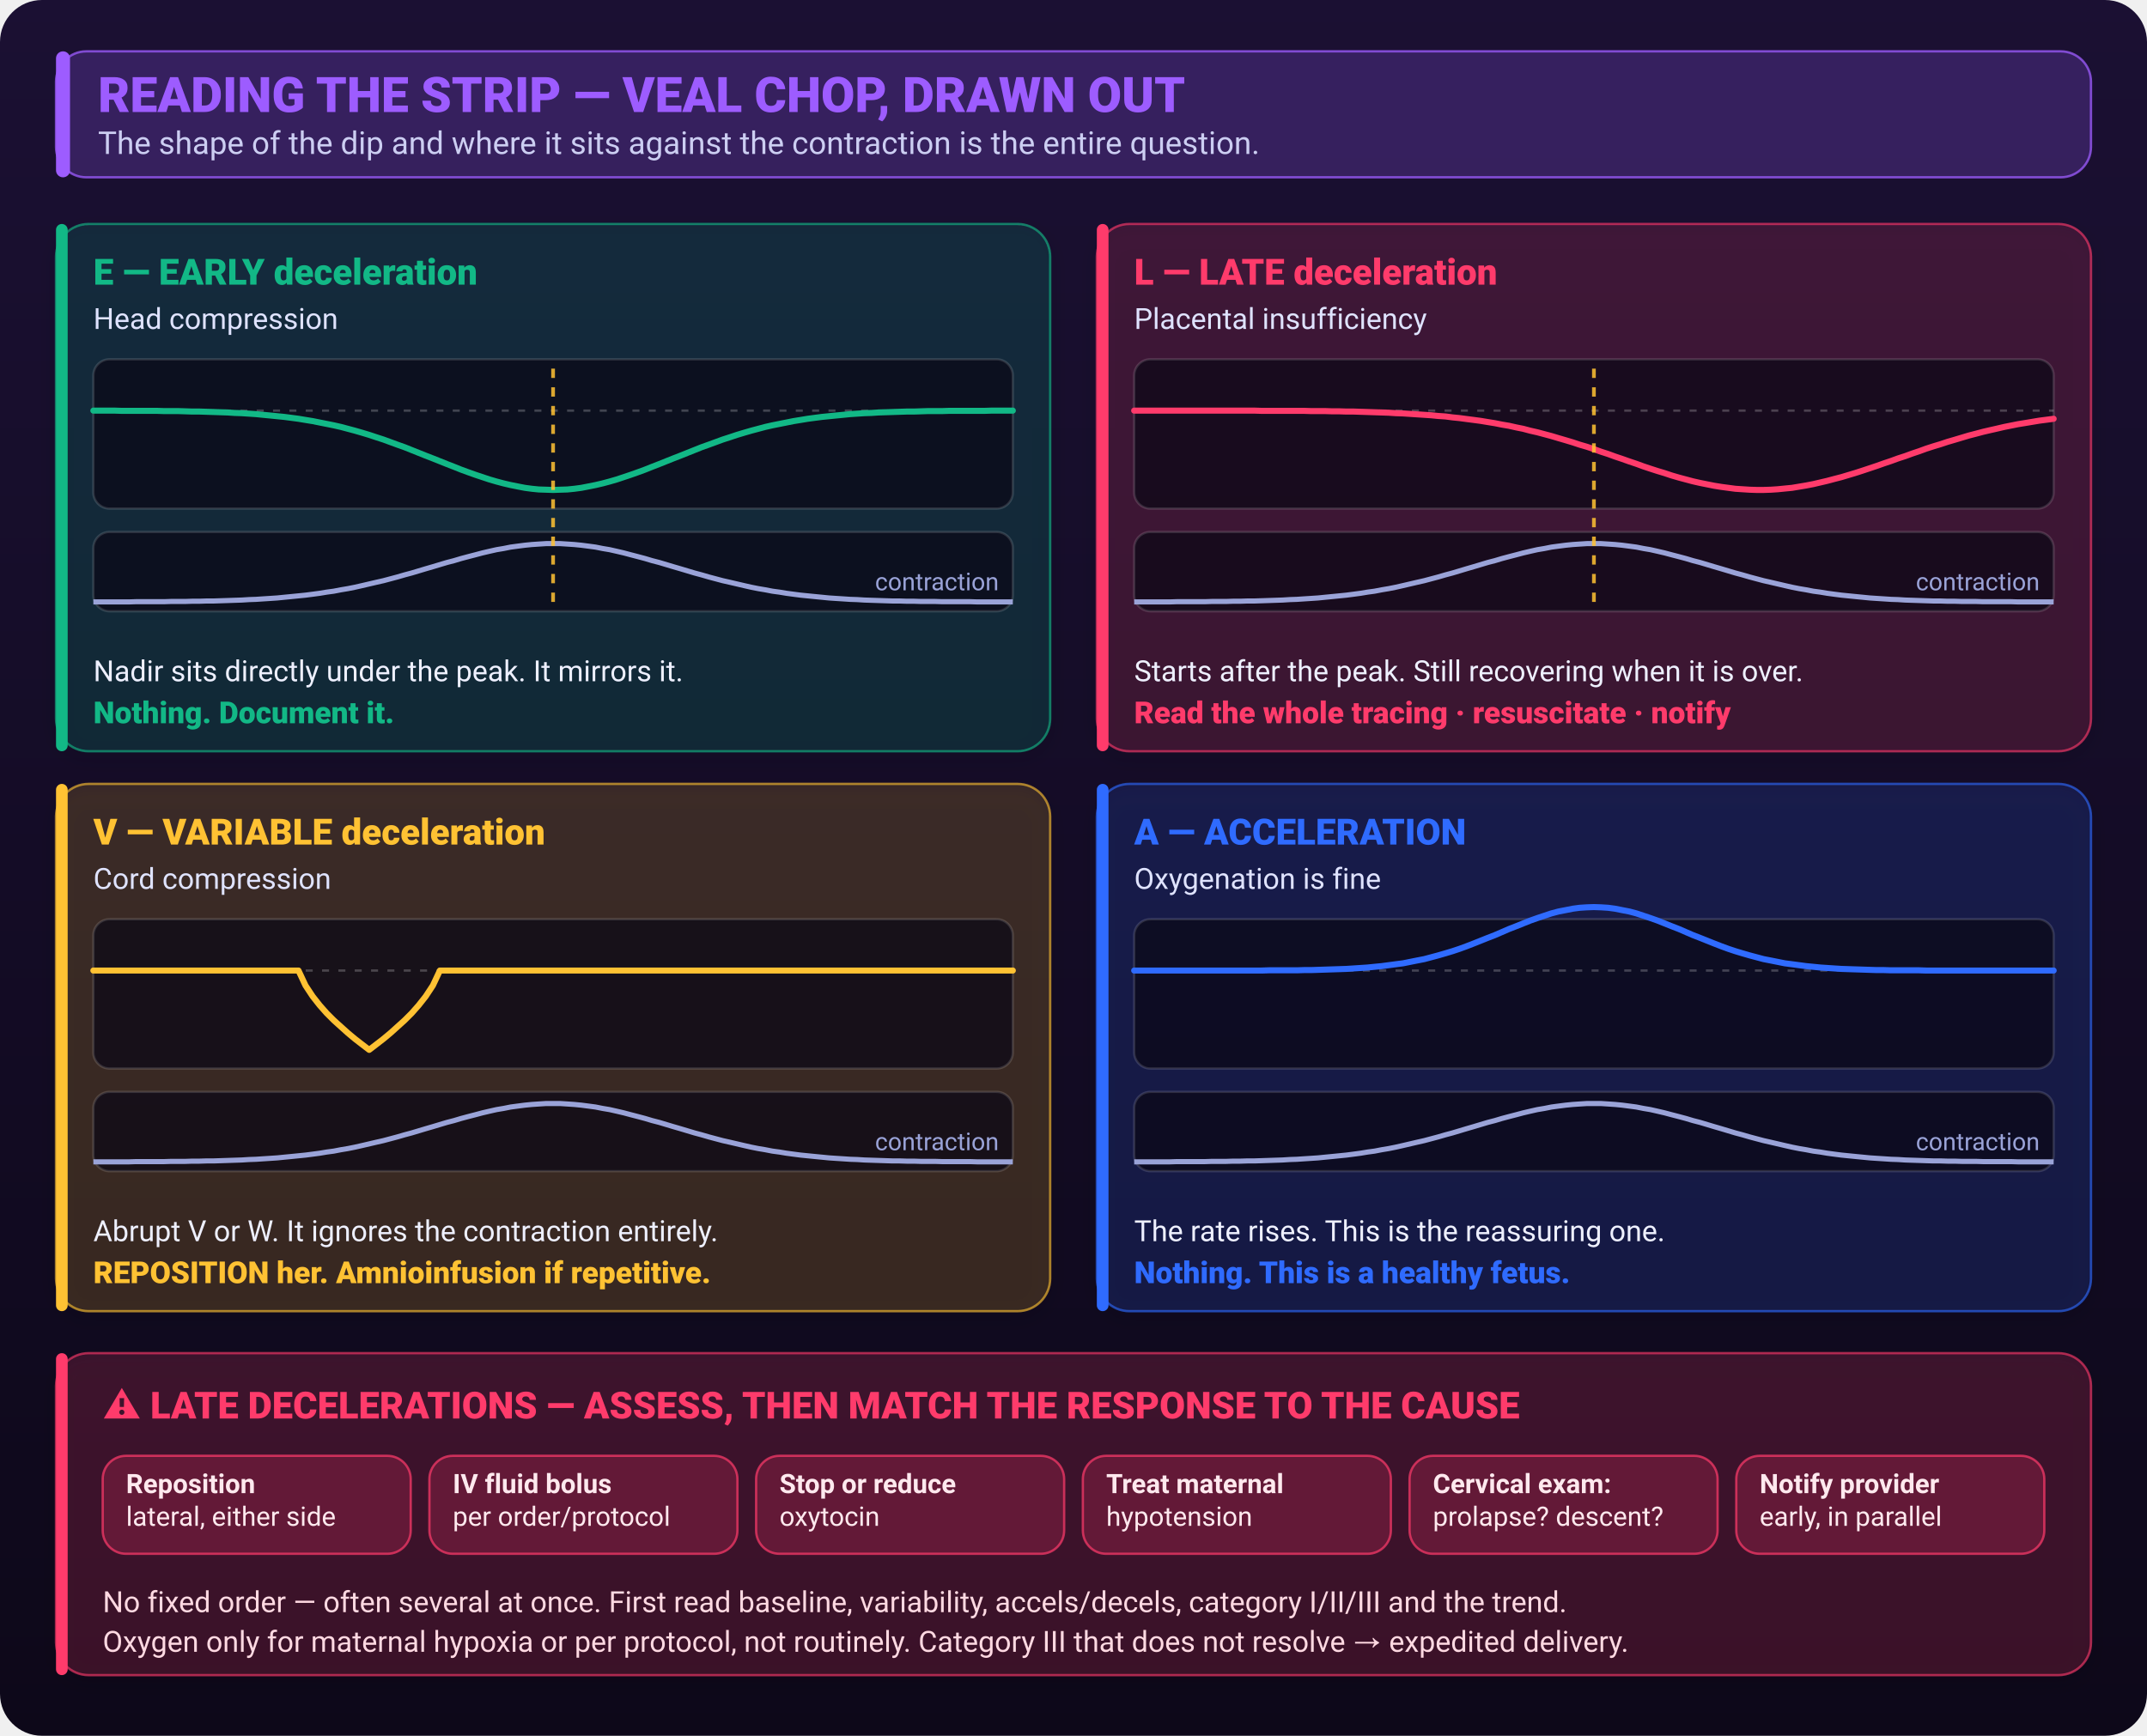
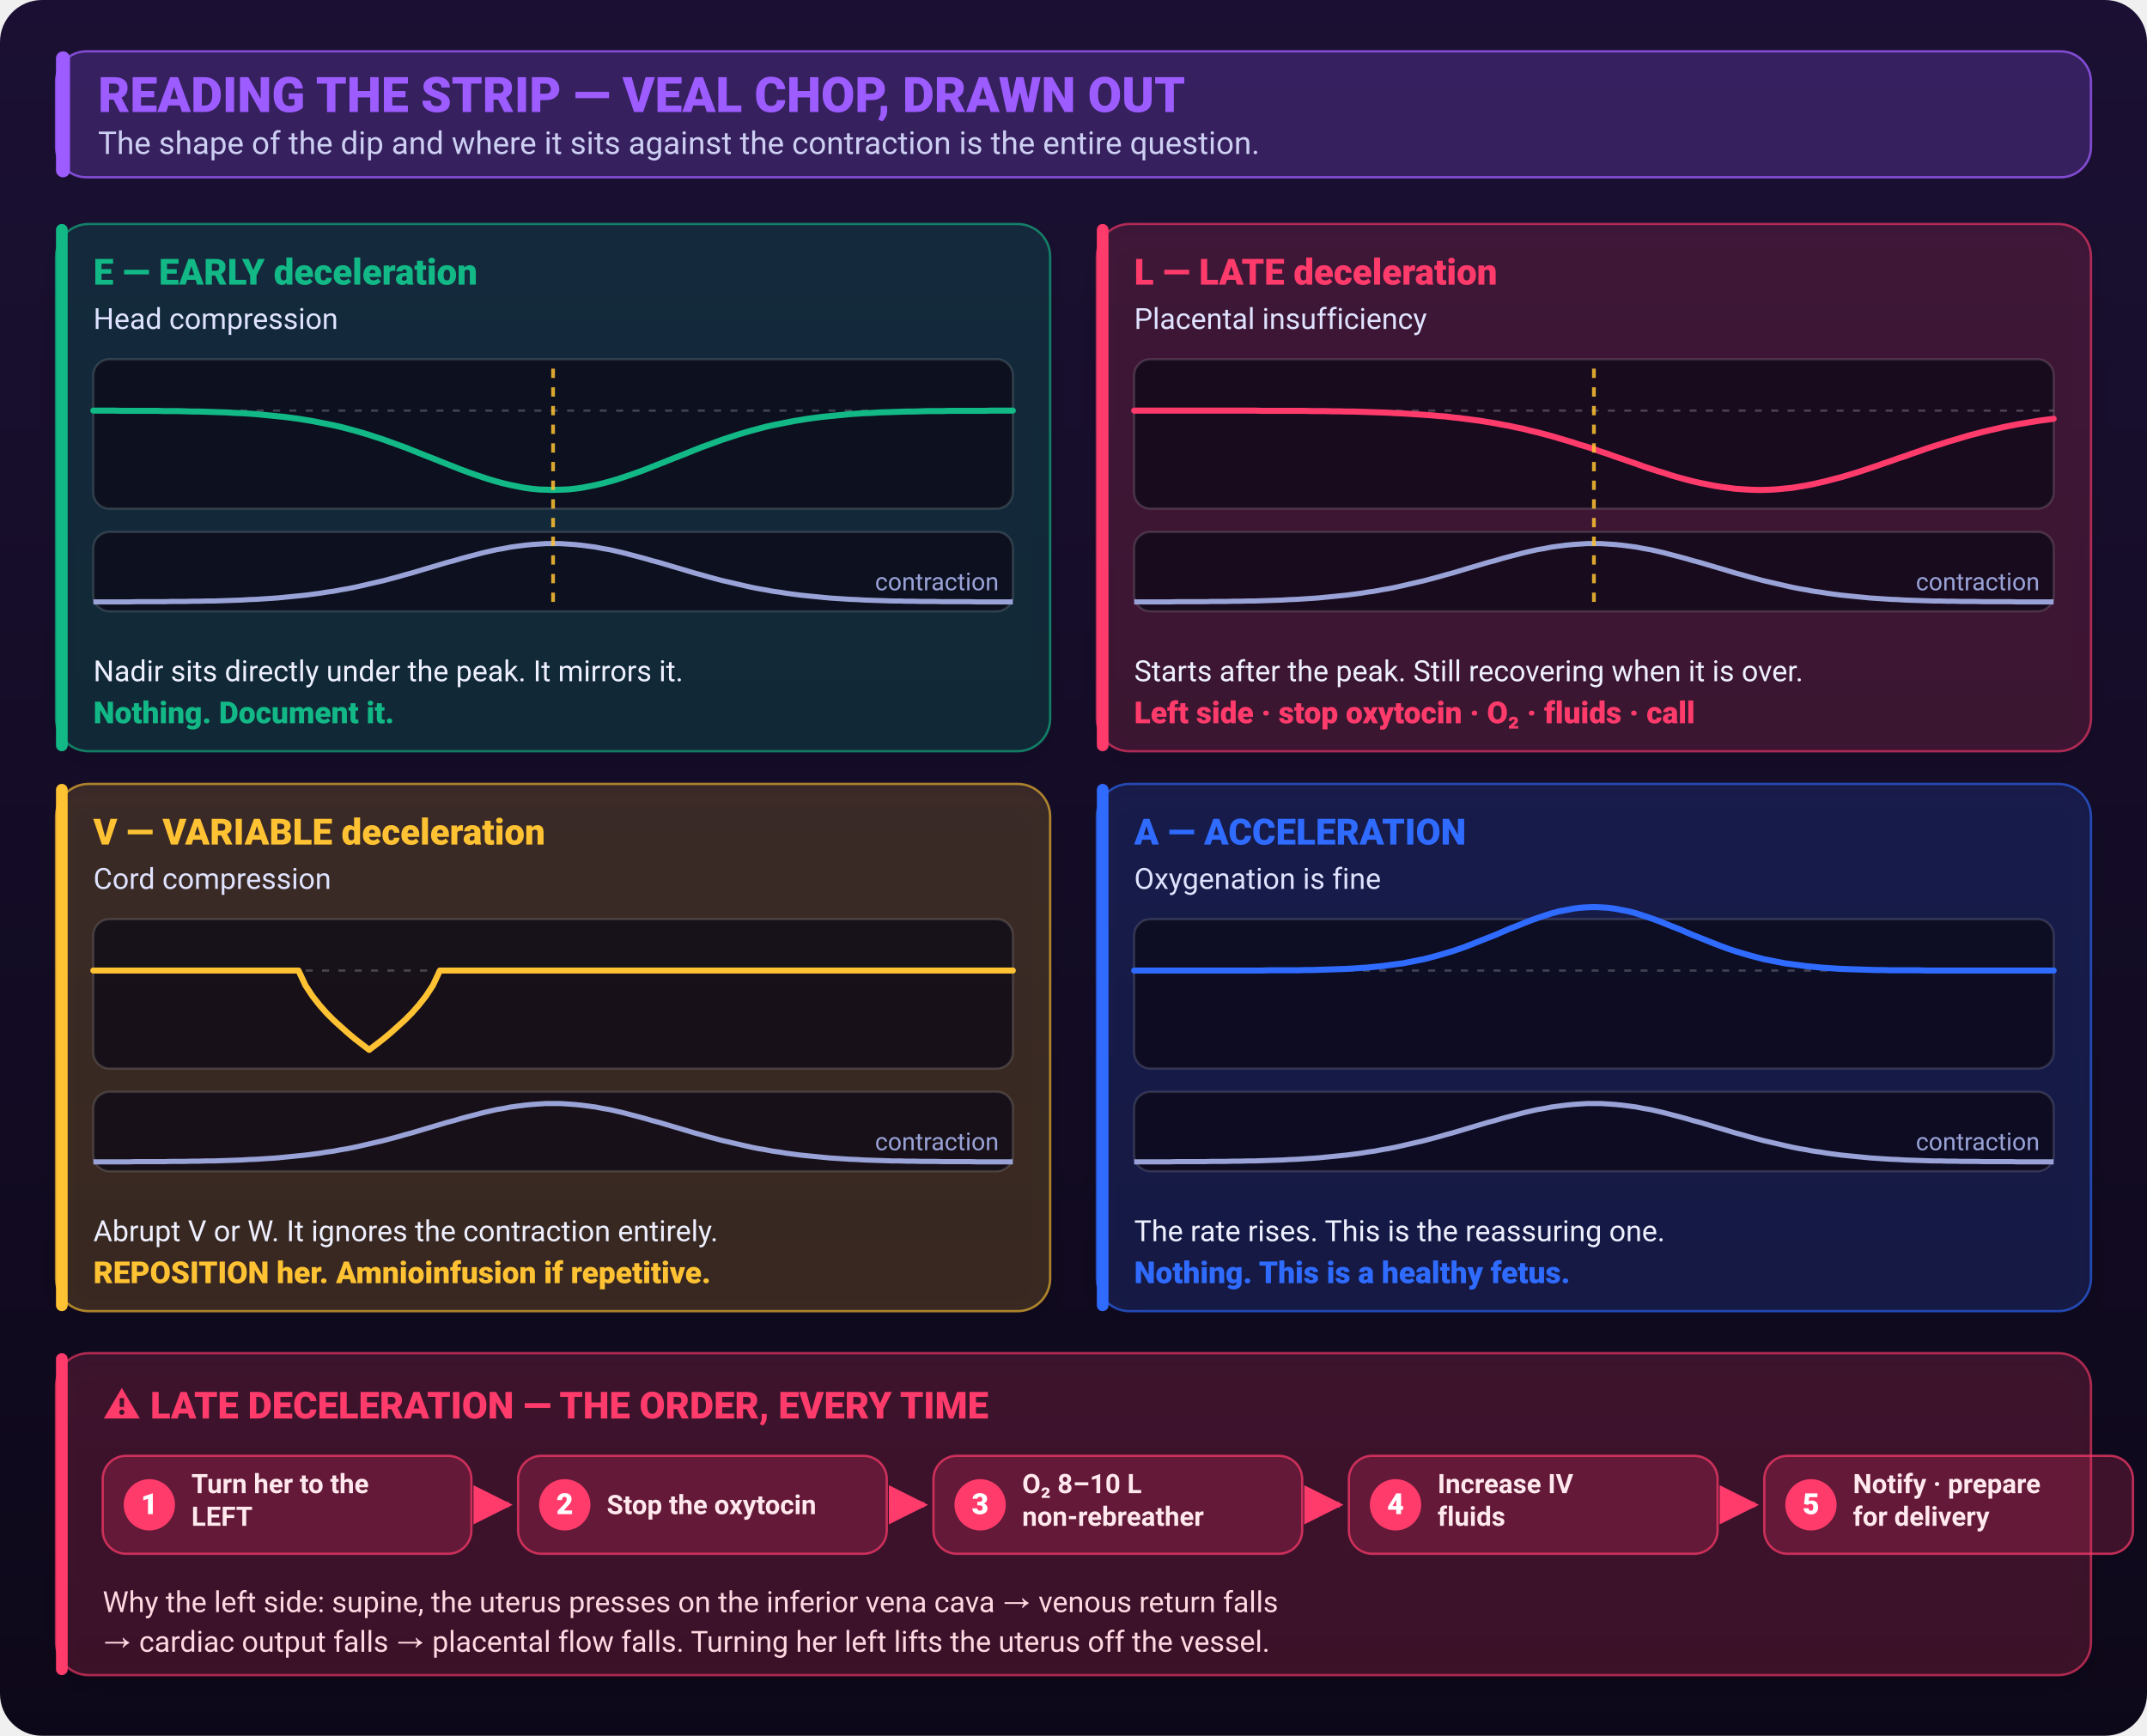
<svg xmlns="http://www.w3.org/2000/svg" viewBox="0 0 920 744" role="img" aria-labelledby="t d" style="display:block;width:100%;height:auto">
  <defs>
    <linearGradient id="bg" x1="0" y1="0" x2="0" y2="1">
      <stop offset="0" stop-color="#1b1033" />
      <stop offset="1" stop-color="#0d0819" />
    </linearGradient>
    <filter id="sh" x="-20%" y="-20%" width="140%" height="140%">
      <feDropShadow dx="0" dy="3" stdDeviation="4" flood-color="#000" flood-opacity=".45" />
    </filter>
    <marker id="ar" viewBox="0 0 10 10" refX="9" refY="5" markerWidth="7" markerHeight="7" orient="auto-start-reverse">
      <path d="M0 0 10 5 0 10z" fill="#cfd4ff" />
    </marker>
    <marker id="arR" viewBox="0 0 10 10" refX="9" refY="5" markerWidth="7" markerHeight="7" orient="auto-start-reverse">
      <path d="M0 0 10 5 0 10z" fill="#ff3b6b" />
    </marker>
  </defs>
  <rect width="920" height="744" rx="18" fill="url(#bg)" />
  <rect x="24" y="22" width="872" height="54" rx="13" fill="#9d5cff" fill-opacity=".22" stroke="#9d5cff" stroke-opacity=".75" />
  <rect x="24" y="22" width="6" height="54" rx="3" fill="#9d5cff" />
  <text x="42" y="48" font-family="system-ui,-apple-system,'Segoe UI',Roboto,Helvetica,Arial,sans-serif" font-size="21" font-weight="800" fill="#9d5cff">READING THE STRIP — VEAL CHOP, DRAWN OUT</text>
  <text x="42" y="66" font-family="system-ui,-apple-system,'Segoe UI',Roboto,Helvetica,Arial,sans-serif" font-size="13.5" fill="#d9dcff" fill-opacity=".92">The shape of the dip and where it sits against the contraction is the entire question.</text>
  <rect x="24" y="96" width="426" height="226" rx="14" fill="#12b886" fill-opacity=".14" stroke="#12b886" stroke-opacity=".62" filter="url(#sh)" />
  <rect x="24" y="96" width="5" height="226" rx="2.5" fill="#12b886" />
  <text x="40" y="122" font-family="system-ui,-apple-system,'Segoe UI',Roboto,Helvetica,Arial,sans-serif" font-size="15.5" font-weight="800" fill="#12b886" fill-opacity="1" text-anchor="start">E — EARLY deceleration</text>
  <text x="40" y="141" font-family="system-ui,-apple-system,'Segoe UI',Roboto,Helvetica,Arial,sans-serif" font-size="12.5" font-weight="400" fill="#dfe3ff" fill-opacity="1" text-anchor="start">Head compression</text>
  <rect x="40" y="154" width="394" height="64" rx="7" fill="#0b0716" fill-opacity=".72" stroke="#ffffff" stroke-opacity=".14" />
  <rect x="40" y="228" width="394" height="34" rx="7" fill="#0b0716" fill-opacity=".72" stroke="#ffffff" stroke-opacity=".14" />
  <path d="M40 176.0 H434" stroke="#ffffff" stroke-opacity=".22" stroke-width="1" stroke-dasharray="3 4" />
  <path d="M40.0 176.0 L43.0 176.0 L46.1 176.0 L49.1 176.0 L52.1 176.1 L55.2 176.1 L58.2 176.1 L61.2 176.1 L64.2 176.1 L67.3 176.1 L70.3 176.2 L73.3 176.2 L76.4 176.2 L79.4 176.3 L82.4 176.4 L85.5 176.4 L88.5 176.5 L91.5 176.6 L94.6 176.7 L97.6 176.8 L100.6 177.0 L103.6 177.1 L106.7 177.3 L109.7 177.5 L112.7 177.8 L115.8 178.1 L118.8 178.4 L121.8 178.7 L124.9 179.1 L127.9 179.5 L130.9 180.0 L134.0 180.5 L137.0 181.1 L140.0 181.7 L143.0 182.3 L146.1 183.0 L149.1 183.8 L152.1 184.6 L155.2 185.5 L158.2 186.4 L161.2 187.4 L164.3 188.4 L167.3 189.5 L170.3 190.6 L173.4 191.7 L176.4 192.9 L179.4 194.1 L182.4 195.3 L185.5 196.5 L188.5 197.7 L191.5 198.9 L194.6 200.1 L197.6 201.3 L200.6 202.4 L203.7 203.5 L206.7 204.5 L209.7 205.5 L212.8 206.4 L215.8 207.2 L218.8 207.9 L221.8 208.5 L224.9 209.1 L227.9 209.5 L230.9 209.8 L234.0 209.9 L237.0 210.0 L240.0 209.9 L243.1 209.8 L246.1 209.5 L249.1 209.1 L252.2 208.5 L255.2 207.9 L258.2 207.2 L261.2 206.4 L264.3 205.5 L267.3 204.5 L270.3 203.5 L273.4 202.4 L276.4 201.3 L279.4 200.1 L282.5 198.9 L285.5 197.7 L288.5 196.5 L291.6 195.3 L294.6 194.1 L297.6 192.9 L300.6 191.7 L303.7 190.6 L306.7 189.5 L309.7 188.4 L312.8 187.4 L315.8 186.4 L318.8 185.5 L321.9 184.6 L324.9 183.8 L327.9 183.0 L331.0 182.3 L334.0 181.7 L337.0 181.1 L340.0 180.5 L343.1 180.0 L346.1 179.5 L349.1 179.1 L352.2 178.7 L355.2 178.4 L358.2 178.1 L361.3 177.8 L364.3 177.5 L367.3 177.3 L370.4 177.1 L373.4 177.0 L376.4 176.8 L379.4 176.7 L382.5 176.6 L385.5 176.5 L388.5 176.4 L391.6 176.4 L394.6 176.3 L397.6 176.2 L400.7 176.2 L403.7 176.2 L406.7 176.1 L409.8 176.1 L412.8 176.1 L415.8 176.1 L418.8 176.1 L421.9 176.1 L424.9 176.0 L427.9 176.0 L431.0 176.0 L434.0 176.0" fill="none" stroke="#12b886" stroke-width="2.6" stroke-linejoin="round" stroke-linecap="round" />
  <path d="M40.0 258.0 L43.0 258.0 L46.1 258.0 L49.1 258.0 L52.1 258.0 L55.2 258.0 L58.2 257.9 L61.2 257.9 L64.2 257.9 L67.3 257.9 L70.3 257.9 L73.3 257.8 L76.4 257.8 L79.4 257.8 L82.4 257.7 L85.5 257.7 L88.5 257.6 L91.5 257.6 L94.6 257.5 L97.6 257.4 L100.6 257.3 L103.6 257.2 L106.7 257.0 L109.7 256.9 L112.7 256.7 L115.8 256.5 L118.8 256.3 L121.8 256.0 L124.9 255.7 L127.9 255.4 L130.9 255.1 L134.0 254.7 L137.0 254.3 L140.0 253.8 L143.0 253.4 L146.1 252.8 L149.1 252.3 L152.1 251.7 L155.2 251.0 L158.2 250.3 L161.2 249.6 L164.3 248.9 L167.3 248.1 L170.3 247.3 L173.4 246.4 L176.4 245.6 L179.4 244.7 L182.4 243.8 L185.5 242.9 L188.5 242.0 L191.5 241.1 L194.6 240.3 L197.6 239.4 L200.6 238.6 L203.7 237.8 L206.7 237.0 L209.7 236.3 L212.8 235.6 L215.8 235.1 L218.8 234.5 L221.8 234.1 L224.9 233.7 L227.9 233.4 L230.9 233.2 L234.0 233.0 L237.0 233.0 L240.0 233.0 L243.1 233.2 L246.1 233.4 L249.1 233.7 L252.2 234.1 L255.2 234.5 L258.2 235.1 L261.2 235.6 L264.3 236.3 L267.3 237.0 L270.3 237.8 L273.4 238.6 L276.4 239.4 L279.4 240.3 L282.5 241.1 L285.5 242.0 L288.5 242.9 L291.6 243.8 L294.6 244.7 L297.6 245.6 L300.6 246.4 L303.7 247.3 L306.7 248.1 L309.7 248.9 L312.8 249.6 L315.8 250.3 L318.8 251.0 L321.9 251.7 L324.9 252.3 L327.9 252.8 L331.0 253.4 L334.0 253.8 L337.0 254.3 L340.0 254.7 L343.1 255.1 L346.1 255.4 L349.1 255.7 L352.2 256.0 L355.2 256.3 L358.2 256.5 L361.3 256.7 L364.3 256.9 L367.3 257.0 L370.4 257.2 L373.4 257.3 L376.4 257.4 L379.4 257.5 L382.5 257.6 L385.5 257.6 L388.5 257.7 L391.6 257.7 L394.6 257.8 L397.6 257.8 L400.7 257.8 L403.7 257.9 L406.7 257.9 L409.8 257.9 L412.8 257.9 L415.8 257.9 L418.8 258.0 L421.9 258.0 L424.9 258.0 L427.9 258.0 L431.0 258.0 L434.0 258.0" fill="none" stroke="#9aa3d8" stroke-width="2.2" stroke-linejoin="round" />
  <path d="M237.0 158 V260" stroke="#ffc233" stroke-width="1.6" stroke-dasharray="4 4" stroke-opacity=".85" />
  <text x="428" y="253" font-family="system-ui,-apple-system,'Segoe UI',Roboto,Helvetica,Arial,sans-serif" font-size="10.5" font-weight="400" fill="#9aa3d8" fill-opacity="1" text-anchor="end">contraction</text>
  <text x="40" y="292" font-family="system-ui,-apple-system,'Segoe UI',Roboto,Helvetica,Arial,sans-serif" font-size="12.5" font-weight="400" fill="#eef0ff" fill-opacity="1" text-anchor="start">Nadir sits directly under the peak. It mirrors it.</text>
  <text x="40" y="310" font-family="system-ui,-apple-system,'Segoe UI',Roboto,Helvetica,Arial,sans-serif" font-size="13" font-weight="800" fill="#12b886" fill-opacity="1" text-anchor="start">Nothing. Document it.</text>
  <rect x="470" y="96" width="426" height="226" rx="14" fill="#ff3b6b" fill-opacity=".14" stroke="#ff3b6b" stroke-opacity=".62" filter="url(#sh)" />
  <rect x="470" y="96" width="5" height="226" rx="2.5" fill="#ff3b6b" />
  <text x="486" y="122" font-family="system-ui,-apple-system,'Segoe UI',Roboto,Helvetica,Arial,sans-serif" font-size="15.5" font-weight="800" fill="#ff3b6b" fill-opacity="1" text-anchor="start">L — LATE deceleration</text>
  <text x="486" y="141" font-family="system-ui,-apple-system,'Segoe UI',Roboto,Helvetica,Arial,sans-serif" font-size="12.5" font-weight="400" fill="#dfe3ff" fill-opacity="1" text-anchor="start">Placental insufficiency</text>
  <rect x="486" y="154" width="394" height="64" rx="7" fill="#0b0716" fill-opacity=".72" stroke="#ffffff" stroke-opacity=".14" />
  <rect x="486" y="228" width="394" height="34" rx="7" fill="#0b0716" fill-opacity=".72" stroke="#ffffff" stroke-opacity=".14" />
  <path d="M486 176.0 H880" stroke="#ffffff" stroke-opacity=".22" stroke-width="1" stroke-dasharray="3 4" />
  <path d="M486.0 176.0 L489.0 176.0 L492.1 176.0 L495.1 176.0 L498.1 176.0 L501.2 176.0 L504.2 176.0 L507.2 176.0 L510.2 176.0 L513.3 176.0 L516.3 176.0 L519.3 176.0 L522.4 176.0 L525.4 176.0 L528.4 176.0 L531.5 176.0 L534.5 176.0 L537.5 176.0 L540.6 176.1 L543.6 176.1 L546.6 176.1 L549.6 176.1 L552.7 176.1 L555.7 176.1 L558.7 176.1 L561.8 176.2 L564.8 176.2 L567.8 176.2 L570.9 176.3 L573.9 176.3 L576.9 176.4 L580.0 176.4 L583.0 176.5 L586.0 176.6 L589.0 176.7 L592.1 176.8 L595.1 176.9 L598.1 177.1 L601.2 177.2 L604.2 177.4 L607.2 177.6 L610.3 177.8 L613.3 178.0 L616.3 178.3 L619.4 178.5 L622.4 178.9 L625.4 179.2 L628.4 179.6 L631.5 180.0 L634.5 180.4 L637.5 180.9 L640.6 181.4 L643.6 182.0 L646.6 182.5 L649.7 183.2 L652.7 183.8 L655.7 184.6 L658.8 185.3 L661.8 186.1 L664.8 186.9 L667.8 187.8 L670.9 188.7 L673.9 189.6 L676.9 190.6 L680.0 191.5 L683.0 192.5 L686.0 193.6 L689.1 194.6 L692.1 195.7 L695.1 196.7 L698.2 197.8 L701.2 198.8 L704.2 199.9 L707.2 200.9 L710.3 201.9 L713.3 202.8 L716.3 203.8 L719.4 204.7 L722.4 205.5 L725.4 206.3 L728.5 207.0 L731.5 207.6 L734.5 208.2 L737.6 208.7 L740.6 209.1 L743.6 209.5 L746.6 209.7 L749.7 209.9 L752.7 210.0 L755.7 210.0 L758.8 209.9 L761.8 209.7 L764.8 209.4 L767.9 209.1 L770.9 208.6 L773.9 208.1 L777.0 207.5 L780.0 206.8 L783.0 206.1 L786.0 205.3 L789.1 204.5 L792.1 203.6 L795.1 202.7 L798.2 201.7 L801.2 200.7 L804.2 199.7 L807.3 198.6 L810.3 197.6 L813.3 196.5 L816.4 195.5 L819.4 194.4 L822.4 193.4 L825.4 192.3 L828.5 191.3 L831.5 190.4 L834.5 189.4 L837.6 188.5 L840.6 187.6 L843.6 186.7 L846.7 185.9 L849.7 185.1 L852.7 184.4 L855.8 183.7 L858.8 183.0 L861.8 182.4 L864.8 181.8 L867.9 181.3 L870.9 180.8 L873.9 180.3 L877.0 179.9 L880.0 179.5" fill="none" stroke="#ff3b6b" stroke-width="2.6" stroke-linejoin="round" stroke-linecap="round" />
  <path d="M486.0 258.0 L489.0 258.0 L492.1 258.0 L495.1 258.0 L498.1 258.0 L501.2 258.0 L504.2 257.9 L507.2 257.9 L510.2 257.9 L513.3 257.9 L516.3 257.9 L519.3 257.8 L522.4 257.8 L525.4 257.8 L528.4 257.7 L531.5 257.7 L534.5 257.6 L537.5 257.6 L540.6 257.5 L543.6 257.4 L546.6 257.3 L549.6 257.2 L552.7 257.0 L555.7 256.9 L558.7 256.7 L561.8 256.5 L564.8 256.3 L567.8 256.0 L570.9 255.7 L573.9 255.4 L576.9 255.1 L580.0 254.7 L583.0 254.3 L586.0 253.8 L589.0 253.4 L592.1 252.8 L595.1 252.3 L598.1 251.7 L601.2 251.0 L604.2 250.3 L607.2 249.6 L610.3 248.9 L613.3 248.1 L616.3 247.3 L619.4 246.4 L622.4 245.6 L625.4 244.7 L628.4 243.8 L631.5 242.9 L634.5 242.0 L637.5 241.1 L640.6 240.3 L643.6 239.4 L646.6 238.6 L649.7 237.8 L652.7 237.0 L655.7 236.3 L658.8 235.6 L661.8 235.1 L664.8 234.5 L667.8 234.1 L670.9 233.7 L673.9 233.4 L676.9 233.2 L680.0 233.0 L683.0 233.0 L686.0 233.0 L689.1 233.2 L692.1 233.4 L695.1 233.7 L698.2 234.1 L701.2 234.5 L704.2 235.1 L707.2 235.6 L710.3 236.3 L713.3 237.0 L716.3 237.8 L719.4 238.6 L722.4 239.4 L725.4 240.3 L728.5 241.1 L731.5 242.0 L734.5 242.9 L737.6 243.8 L740.6 244.7 L743.6 245.6 L746.6 246.4 L749.7 247.3 L752.7 248.1 L755.7 248.9 L758.8 249.6 L761.8 250.3 L764.8 251.0 L767.9 251.7 L770.9 252.3 L773.9 252.8 L777.0 253.4 L780.0 253.8 L783.0 254.3 L786.0 254.7 L789.1 255.1 L792.1 255.4 L795.1 255.7 L798.2 256.0 L801.2 256.3 L804.2 256.5 L807.3 256.7 L810.3 256.9 L813.3 257.0 L816.4 257.2 L819.4 257.3 L822.4 257.4 L825.4 257.5 L828.5 257.6 L831.5 257.6 L834.5 257.7 L837.6 257.7 L840.6 257.8 L843.6 257.8 L846.7 257.8 L849.7 257.9 L852.7 257.9 L855.8 257.9 L858.8 257.9 L861.8 257.9 L864.8 258.0 L867.9 258.0 L870.9 258.0 L873.9 258.0 L877.0 258.0 L880.0 258.0" fill="none" stroke="#9aa3d8" stroke-width="2.2" stroke-linejoin="round" />
  <path d="M683.0 158 V260" stroke="#ffc233" stroke-width="1.6" stroke-dasharray="4 4" stroke-opacity=".85" />
  <text x="874" y="253" font-family="system-ui,-apple-system,'Segoe UI',Roboto,Helvetica,Arial,sans-serif" font-size="10.5" font-weight="400" fill="#9aa3d8" fill-opacity="1" text-anchor="end">contraction</text>
  <text x="486" y="292" font-family="system-ui,-apple-system,'Segoe UI',Roboto,Helvetica,Arial,sans-serif" font-size="12.5" font-weight="400" fill="#eef0ff" fill-opacity="1" text-anchor="start">Starts after the peak. Still recovering when it is over.</text>
-   <text x="486" y="310" font-family="system-ui,-apple-system,'Segoe UI',Roboto,Helvetica,Arial,sans-serif" font-size="13" font-weight="800" fill="#ff3b6b" fill-opacity="1" text-anchor="start">Read the whole tracing · resuscitate · notify</text>
+   <text x="486" y="310" font-family="system-ui,-apple-system,'Segoe UI',Roboto,Helvetica,Arial,sans-serif" font-size="13" font-weight="800" fill="#ff3b6b" fill-opacity="1" text-anchor="start">Left side · stop oxytocin · O₂ · fluids · call</text>
  <rect x="24" y="336" width="426" height="226" rx="14" fill="#ffc233" fill-opacity=".14" stroke="#ffc233" stroke-opacity=".62" filter="url(#sh)" />
  <rect x="24" y="336" width="5" height="226" rx="2.5" fill="#ffc233" />
  <text x="40" y="362" font-family="system-ui,-apple-system,'Segoe UI',Roboto,Helvetica,Arial,sans-serif" font-size="15.5" font-weight="800" fill="#ffc233" fill-opacity="1" text-anchor="start">V — VARIABLE deceleration</text>
  <text x="40" y="381" font-family="system-ui,-apple-system,'Segoe UI',Roboto,Helvetica,Arial,sans-serif" font-size="12.5" font-weight="400" fill="#dfe3ff" fill-opacity="1" text-anchor="start">Cord compression</text>
  <rect x="40" y="394" width="394" height="64" rx="7" fill="#0b0716" fill-opacity=".72" stroke="#ffffff" stroke-opacity=".14" />
  <rect x="40" y="468" width="394" height="34" rx="7" fill="#0b0716" fill-opacity=".72" stroke="#ffffff" stroke-opacity=".14" />
  <path d="M40 416.0 H434" stroke="#ffffff" stroke-opacity=".22" stroke-width="1" stroke-dasharray="3 4" />
  <path d="M40.0 416.0 L43.0 416.0 L46.1 416.0 L49.1 416.0 L52.1 416.0 L55.2 416.0 L58.2 416.0 L61.2 416.0 L64.2 416.0 L67.3 416.0 L70.3 416.0 L73.3 416.0 L76.4 416.0 L79.4 416.0 L82.4 416.0 L85.5 416.0 L88.5 416.0 L91.5 416.0 L94.6 416.0 L97.6 416.0 L100.6 416.0 L103.6 416.0 L106.7 416.0 L109.7 416.0 L112.7 416.0 L115.8 416.0 L118.8 416.0 L121.8 416.0 L124.9 416.0 L127.9 416.0 L130.9 422.4 L134.0 427.1 L137.0 430.9 L140.0 434.3 L143.0 437.3 L146.1 440.1 L149.1 442.8 L152.1 445.3 L155.2 447.7 L158.2 450.0 L161.2 447.7 L164.3 445.3 L167.3 442.8 L170.3 440.1 L173.4 437.3 L176.4 434.3 L179.4 430.9 L182.4 427.1 L185.5 422.4 L188.5 416.0 L191.5 416.0 L194.6 416.0 L197.6 416.0 L200.6 416.0 L203.7 416.0 L206.7 416.0 L209.7 416.0 L212.8 416.0 L215.8 416.0 L218.8 416.0 L221.8 416.0 L224.9 416.0 L227.9 416.0 L230.9 416.0 L234.0 416.0 L237.0 416.0 L240.0 416.0 L243.1 416.0 L246.1 416.0 L249.1 416.0 L252.2 416.0 L255.2 416.0 L258.2 416.0 L261.2 416.0 L264.3 416.0 L267.3 416.0 L270.3 416.0 L273.4 416.0 L276.4 416.0 L279.4 416.0 L282.5 416.0 L285.5 416.0 L288.5 416.0 L291.6 416.0 L294.6 416.0 L297.6 416.0 L300.6 416.0 L303.7 416.0 L306.7 416.0 L309.7 416.0 L312.8 416.0 L315.8 416.0 L318.8 416.0 L321.9 416.0 L324.9 416.0 L327.9 416.0 L331.0 416.0 L334.0 416.0 L337.0 416.0 L340.0 416.0 L343.1 416.0 L346.1 416.0 L349.1 416.0 L352.2 416.0 L355.2 416.0 L358.2 416.0 L361.3 416.0 L364.3 416.0 L367.3 416.0 L370.4 416.0 L373.4 416.0 L376.4 416.0 L379.4 416.0 L382.5 416.0 L385.5 416.0 L388.5 416.0 L391.6 416.0 L394.6 416.0 L397.6 416.0 L400.7 416.0 L403.7 416.0 L406.7 416.0 L409.8 416.0 L412.8 416.0 L415.8 416.0 L418.8 416.0 L421.9 416.0 L424.9 416.0 L427.9 416.0 L431.0 416.0 L434.0 416.0" fill="none" stroke="#ffc233" stroke-width="2.6" stroke-linejoin="round" stroke-linecap="round" />
  <path d="M40.0 498.0 L43.0 498.0 L46.1 498.0 L49.1 498.0 L52.1 498.0 L55.2 498.0 L58.2 497.9 L61.2 497.9 L64.2 497.9 L67.3 497.9 L70.3 497.9 L73.3 497.8 L76.4 497.8 L79.4 497.8 L82.4 497.7 L85.5 497.7 L88.5 497.6 L91.5 497.6 L94.6 497.5 L97.6 497.4 L100.6 497.3 L103.6 497.2 L106.7 497.0 L109.7 496.9 L112.7 496.7 L115.8 496.5 L118.8 496.3 L121.8 496.0 L124.9 495.7 L127.9 495.4 L130.9 495.1 L134.0 494.7 L137.0 494.3 L140.0 493.8 L143.0 493.4 L146.1 492.8 L149.1 492.3 L152.1 491.7 L155.2 491.0 L158.2 490.3 L161.2 489.6 L164.3 488.9 L167.3 488.1 L170.3 487.3 L173.4 486.4 L176.4 485.6 L179.4 484.7 L182.4 483.8 L185.5 482.9 L188.5 482.0 L191.5 481.1 L194.6 480.3 L197.6 479.4 L200.6 478.6 L203.7 477.8 L206.7 477.0 L209.7 476.3 L212.8 475.6 L215.8 475.1 L218.8 474.5 L221.8 474.1 L224.9 473.7 L227.9 473.4 L230.9 473.2 L234.0 473.0 L237.0 473.0 L240.0 473.0 L243.1 473.2 L246.1 473.4 L249.1 473.7 L252.2 474.1 L255.2 474.5 L258.2 475.1 L261.2 475.6 L264.3 476.3 L267.3 477.0 L270.3 477.8 L273.4 478.6 L276.4 479.4 L279.4 480.3 L282.5 481.1 L285.5 482.0 L288.5 482.9 L291.6 483.8 L294.6 484.7 L297.6 485.6 L300.6 486.4 L303.7 487.3 L306.7 488.1 L309.7 488.9 L312.8 489.6 L315.8 490.3 L318.8 491.0 L321.9 491.7 L324.9 492.3 L327.9 492.8 L331.0 493.4 L334.0 493.8 L337.0 494.3 L340.0 494.7 L343.1 495.1 L346.1 495.4 L349.1 495.7 L352.2 496.0 L355.2 496.3 L358.2 496.5 L361.3 496.7 L364.3 496.9 L367.3 497.0 L370.4 497.2 L373.4 497.3 L376.4 497.4 L379.4 497.5 L382.5 497.6 L385.5 497.6 L388.5 497.7 L391.6 497.7 L394.6 497.8 L397.6 497.8 L400.7 497.8 L403.7 497.9 L406.7 497.9 L409.8 497.9 L412.8 497.9 L415.8 497.9 L418.8 498.0 L421.9 498.0 L424.9 498.0 L427.9 498.0 L431.0 498.0 L434.0 498.0" fill="none" stroke="#9aa3d8" stroke-width="2.2" stroke-linejoin="round" />
  <text x="428" y="493" font-family="system-ui,-apple-system,'Segoe UI',Roboto,Helvetica,Arial,sans-serif" font-size="10.5" font-weight="400" fill="#9aa3d8" fill-opacity="1" text-anchor="end">contraction</text>
  <text x="40" y="532" font-family="system-ui,-apple-system,'Segoe UI',Roboto,Helvetica,Arial,sans-serif" font-size="12.5" font-weight="400" fill="#eef0ff" fill-opacity="1" text-anchor="start">Abrupt V or W. It ignores the contraction entirely.</text>
  <text x="40" y="550" font-family="system-ui,-apple-system,'Segoe UI',Roboto,Helvetica,Arial,sans-serif" font-size="13" font-weight="800" fill="#ffc233" fill-opacity="1" text-anchor="start">REPOSITION her. Amnioinfusion if repetitive.</text>
  <rect x="470" y="336" width="426" height="226" rx="14" fill="#2f6bff" fill-opacity=".14" stroke="#2f6bff" stroke-opacity=".62" filter="url(#sh)" />
  <rect x="470" y="336" width="5" height="226" rx="2.5" fill="#2f6bff" />
  <text x="486" y="362" font-family="system-ui,-apple-system,'Segoe UI',Roboto,Helvetica,Arial,sans-serif" font-size="15.5" font-weight="800" fill="#2f6bff" fill-opacity="1" text-anchor="start">A — ACCELERATION</text>
  <text x="486" y="381" font-family="system-ui,-apple-system,'Segoe UI',Roboto,Helvetica,Arial,sans-serif" font-size="12.5" font-weight="400" fill="#dfe3ff" fill-opacity="1" text-anchor="start">Oxygenation is fine</text>
  <rect x="486" y="394" width="394" height="64" rx="7" fill="#0b0716" fill-opacity=".72" stroke="#ffffff" stroke-opacity=".14" />
  <rect x="486" y="468" width="394" height="34" rx="7" fill="#0b0716" fill-opacity=".72" stroke="#ffffff" stroke-opacity=".14" />
  <path d="M486 416.0 H880" stroke="#ffffff" stroke-opacity=".22" stroke-width="1" stroke-dasharray="3 4" />
  <path d="M486.0 416.0 L489.0 416.0 L492.1 416.0 L495.1 416.0 L498.1 416.0 L501.2 416.0 L504.2 416.0 L507.2 416.0 L510.2 416.0 L513.3 416.0 L516.3 416.0 L519.3 416.0 L522.4 416.0 L525.4 416.0 L528.4 416.0 L531.5 416.0 L534.5 416.0 L537.5 416.0 L540.6 416.0 L543.6 415.9 L546.6 415.9 L549.6 415.9 L552.7 415.9 L555.7 415.9 L558.7 415.8 L561.8 415.8 L564.8 415.7 L567.8 415.6 L570.9 415.5 L573.9 415.4 L576.9 415.3 L580.0 415.1 L583.0 414.9 L586.0 414.7 L589.0 414.4 L592.1 414.1 L595.1 413.7 L598.1 413.3 L601.2 412.9 L604.2 412.3 L607.2 411.7 L610.3 411.1 L613.3 410.3 L616.3 409.5 L619.4 408.6 L622.4 407.7 L625.4 406.7 L628.4 405.6 L631.5 404.4 L634.5 403.2 L637.5 402.0 L640.6 400.8 L643.6 399.5 L646.6 398.2 L649.7 397.0 L652.7 395.8 L655.7 394.6 L658.8 393.5 L661.8 392.5 L664.8 391.5 L667.8 390.7 L670.9 390.1 L673.9 389.5 L676.9 389.1 L680.0 388.9 L683.0 388.8 L686.0 388.9 L689.1 389.1 L692.1 389.5 L695.1 390.1 L698.2 390.7 L701.2 391.5 L704.2 392.5 L707.2 393.5 L710.3 394.6 L713.3 395.8 L716.3 397.0 L719.4 398.2 L722.4 399.5 L725.4 400.8 L728.5 402.0 L731.5 403.2 L734.5 404.4 L737.6 405.6 L740.6 406.7 L743.6 407.7 L746.6 408.6 L749.7 409.5 L752.7 410.3 L755.7 411.1 L758.8 411.7 L761.8 412.3 L764.8 412.9 L767.9 413.3 L770.9 413.7 L773.9 414.1 L777.0 414.4 L780.0 414.7 L783.0 414.9 L786.0 415.1 L789.1 415.3 L792.1 415.4 L795.1 415.5 L798.2 415.6 L801.2 415.7 L804.2 415.8 L807.3 415.8 L810.3 415.9 L813.3 415.9 L816.4 415.9 L819.4 415.9 L822.4 415.9 L825.4 416.0 L828.5 416.0 L831.5 416.0 L834.5 416.0 L837.6 416.0 L840.6 416.0 L843.6 416.0 L846.7 416.0 L849.7 416.0 L852.7 416.0 L855.8 416.0 L858.8 416.0 L861.8 416.0 L864.8 416.0 L867.9 416.0 L870.9 416.0 L873.9 416.0 L877.0 416.0 L880.0 416.0" fill="none" stroke="#2f6bff" stroke-width="2.6" stroke-linejoin="round" stroke-linecap="round" />
  <path d="M486.0 498.0 L489.0 498.0 L492.1 498.0 L495.1 498.0 L498.1 498.0 L501.2 498.0 L504.2 497.9 L507.2 497.9 L510.2 497.9 L513.3 497.9 L516.3 497.9 L519.3 497.8 L522.4 497.8 L525.4 497.8 L528.4 497.7 L531.5 497.7 L534.5 497.6 L537.5 497.6 L540.6 497.5 L543.6 497.4 L546.6 497.3 L549.6 497.2 L552.7 497.0 L555.7 496.9 L558.7 496.7 L561.8 496.5 L564.8 496.3 L567.8 496.0 L570.9 495.7 L573.9 495.4 L576.9 495.1 L580.0 494.7 L583.0 494.3 L586.0 493.8 L589.0 493.4 L592.1 492.8 L595.1 492.3 L598.1 491.7 L601.2 491.0 L604.2 490.3 L607.2 489.6 L610.3 488.9 L613.3 488.1 L616.3 487.3 L619.4 486.4 L622.4 485.6 L625.4 484.7 L628.4 483.8 L631.5 482.9 L634.5 482.0 L637.5 481.1 L640.6 480.3 L643.6 479.4 L646.6 478.6 L649.7 477.8 L652.7 477.0 L655.7 476.3 L658.8 475.6 L661.8 475.1 L664.8 474.5 L667.8 474.1 L670.9 473.7 L673.9 473.4 L676.9 473.2 L680.0 473.0 L683.0 473.0 L686.0 473.0 L689.1 473.2 L692.1 473.4 L695.1 473.7 L698.2 474.1 L701.2 474.5 L704.2 475.1 L707.2 475.6 L710.3 476.3 L713.3 477.0 L716.3 477.8 L719.4 478.6 L722.4 479.4 L725.4 480.3 L728.5 481.1 L731.5 482.0 L734.5 482.9 L737.6 483.8 L740.6 484.7 L743.6 485.6 L746.6 486.4 L749.7 487.3 L752.7 488.1 L755.7 488.9 L758.8 489.6 L761.8 490.3 L764.8 491.0 L767.9 491.7 L770.9 492.3 L773.9 492.8 L777.0 493.4 L780.0 493.8 L783.0 494.3 L786.0 494.7 L789.1 495.1 L792.1 495.4 L795.1 495.7 L798.2 496.0 L801.2 496.3 L804.2 496.5 L807.3 496.7 L810.3 496.9 L813.3 497.0 L816.4 497.2 L819.4 497.3 L822.4 497.4 L825.4 497.5 L828.5 497.6 L831.5 497.6 L834.5 497.7 L837.6 497.7 L840.6 497.8 L843.6 497.8 L846.7 497.8 L849.7 497.9 L852.7 497.9 L855.8 497.9 L858.8 497.9 L861.8 497.9 L864.8 498.0 L867.9 498.0 L870.9 498.0 L873.9 498.0 L877.0 498.0 L880.0 498.0" fill="none" stroke="#9aa3d8" stroke-width="2.2" stroke-linejoin="round" />
  <text x="874" y="493" font-family="system-ui,-apple-system,'Segoe UI',Roboto,Helvetica,Arial,sans-serif" font-size="10.5" font-weight="400" fill="#9aa3d8" fill-opacity="1" text-anchor="end">contraction</text>
  <text x="486" y="532" font-family="system-ui,-apple-system,'Segoe UI',Roboto,Helvetica,Arial,sans-serif" font-size="12.5" font-weight="400" fill="#eef0ff" fill-opacity="1" text-anchor="start">The rate rises. This is the reassuring one.</text>
  <text x="486" y="550" font-family="system-ui,-apple-system,'Segoe UI',Roboto,Helvetica,Arial,sans-serif" font-size="13" font-weight="800" fill="#2f6bff" fill-opacity="1" text-anchor="start">Nothing. This is a healthy fetus.</text>
  <rect x="24" y="580" width="872" height="138" rx="14" fill="#ff3b6b" fill-opacity=".16" stroke="#ff3b6b" stroke-opacity=".62" filter="url(#sh)" />
  <rect x="24" y="580" width="5" height="138" rx="2.5" fill="#ff3b6b" />
-   <text x="44" y="608" font-family="system-ui,-apple-system,'Segoe UI',Roboto,Helvetica,Arial,sans-serif" font-size="16" font-weight="800" fill="#ff3b6b" fill-opacity="1" text-anchor="start">⚠  LATE DECELERATIONS — ASSESS, THEN MATCH THE RESPONSE TO THE CAUSE</text>
-   <rect x="44" y="624" width="132" height="42" rx="10" fill="#ff3b6b" fill-opacity=".20" stroke="#ff3b6b" stroke-opacity=".7" />
-   <text x="54" y="640" font-family="system-ui,-apple-system,'Segoe UI',Roboto,Helvetica,Arial,sans-serif" font-size="11.5" font-weight="700" fill="#ffe9ee" fill-opacity="1" text-anchor="start">Reposition</text>
-   <text x="54" y="654" font-family="system-ui,-apple-system,'Segoe UI',Roboto,Helvetica,Arial,sans-serif" font-size="11.5" font-weight="400" fill="#ffe9ee" fill-opacity="1" text-anchor="start">lateral, either side</text>
-   <rect x="184" y="624" width="132" height="42" rx="10" fill="#ff3b6b" fill-opacity=".20" stroke="#ff3b6b" stroke-opacity=".7" />
-   <text x="194" y="640" font-family="system-ui,-apple-system,'Segoe UI',Roboto,Helvetica,Arial,sans-serif" font-size="11.5" font-weight="700" fill="#ffe9ee" fill-opacity="1" text-anchor="start">IV fluid bolus</text>
-   <text x="194" y="654" font-family="system-ui,-apple-system,'Segoe UI',Roboto,Helvetica,Arial,sans-serif" font-size="11.5" font-weight="400" fill="#ffe9ee" fill-opacity="1" text-anchor="start">per order/protocol</text>
-   <rect x="324" y="624" width="132" height="42" rx="10" fill="#ff3b6b" fill-opacity=".20" stroke="#ff3b6b" stroke-opacity=".7" />
-   <text x="334" y="640" font-family="system-ui,-apple-system,'Segoe UI',Roboto,Helvetica,Arial,sans-serif" font-size="11.5" font-weight="700" fill="#ffe9ee" fill-opacity="1" text-anchor="start">Stop or reduce</text>
-   <text x="334" y="654" font-family="system-ui,-apple-system,'Segoe UI',Roboto,Helvetica,Arial,sans-serif" font-size="11.5" font-weight="400" fill="#ffe9ee" fill-opacity="1" text-anchor="start">oxytocin</text>
-   <rect x="464" y="624" width="132" height="42" rx="10" fill="#ff3b6b" fill-opacity=".20" stroke="#ff3b6b" stroke-opacity=".7" />
-   <text x="474" y="640" font-family="system-ui,-apple-system,'Segoe UI',Roboto,Helvetica,Arial,sans-serif" font-size="11.5" font-weight="700" fill="#ffe9ee" fill-opacity="1" text-anchor="start">Treat maternal</text>
-   <text x="474" y="654" font-family="system-ui,-apple-system,'Segoe UI',Roboto,Helvetica,Arial,sans-serif" font-size="11.5" font-weight="400" fill="#ffe9ee" fill-opacity="1" text-anchor="start">hypotension</text>
-   <rect x="604" y="624" width="132" height="42" rx="10" fill="#ff3b6b" fill-opacity=".20" stroke="#ff3b6b" stroke-opacity=".7" />
-   <text x="614" y="640" font-family="system-ui,-apple-system,'Segoe UI',Roboto,Helvetica,Arial,sans-serif" font-size="11.5" font-weight="700" fill="#ffe9ee" fill-opacity="1" text-anchor="start">Cervical exam:</text>
-   <text x="614" y="654" font-family="system-ui,-apple-system,'Segoe UI',Roboto,Helvetica,Arial,sans-serif" font-size="11.5" font-weight="400" fill="#ffe9ee" fill-opacity="1" text-anchor="start">prolapse? descent?</text>
-   <rect x="744" y="624" width="132" height="42" rx="10" fill="#ff3b6b" fill-opacity=".20" stroke="#ff3b6b" stroke-opacity=".7" />
-   <text x="754" y="640" font-family="system-ui,-apple-system,'Segoe UI',Roboto,Helvetica,Arial,sans-serif" font-size="11.5" font-weight="700" fill="#ffe9ee" fill-opacity="1" text-anchor="start">Notify provider</text>
-   <text x="754" y="654" font-family="system-ui,-apple-system,'Segoe UI',Roboto,Helvetica,Arial,sans-serif" font-size="11.5" font-weight="400" fill="#ffe9ee" fill-opacity="1" text-anchor="start">early, in parallel</text>
-   <text x="44" y="691" font-family="system-ui,-apple-system,'Segoe UI',Roboto,Helvetica,Arial,sans-serif" font-size="12.5" font-weight="400" fill="#ffd9e2" fill-opacity="1" text-anchor="start">No fixed order — often several at once. First read baseline, variability, accels/decels, category I/II/III and the trend.</text>
-   <text x="44" y="708" font-family="system-ui,-apple-system,'Segoe UI',Roboto,Helvetica,Arial,sans-serif" font-size="12.5" font-weight="400" fill="#ffd9e2" fill-opacity="1" text-anchor="start">Oxygen only for maternal hypoxia or per protocol, not routinely. Category III that does not resolve → expedited delivery.</text>
+   <text x="44" y="608" font-family="system-ui,-apple-system,'Segoe UI',Roboto,Helvetica,Arial,sans-serif" font-size="16" font-weight="800" fill="#ff3b6b" fill-opacity="1" text-anchor="start">⚠  LATE DECELERATION — THE ORDER, EVERY TIME</text>
+   <rect x="44" y="624" width="158" height="42" rx="10" fill="#ff3b6b" fill-opacity=".20" stroke="#ff3b6b" stroke-opacity=".7" />
+   <circle cx="64" cy="645" r="11" fill="#ff3b6b" />
+   <text x="64" y="649" font-family="system-ui,-apple-system,'Segoe UI',Roboto,Helvetica,Arial,sans-serif" font-size="12.5" font-weight="800" fill="#fff" fill-opacity="1" text-anchor="middle">1</text>
+   <text x="82" y="640" font-family="system-ui,-apple-system,'Segoe UI',Roboto,Helvetica,Arial,sans-serif" font-size="11.5" font-weight="700" fill="#ffe9ee" fill-opacity="1" text-anchor="start">Turn her to the</text>
+   <text x="82" y="654" font-family="system-ui,-apple-system,'Segoe UI',Roboto,Helvetica,Arial,sans-serif" font-size="11.5" font-weight="700" fill="#ffe9ee" fill-opacity="1" text-anchor="start">LEFT</text>
+   <path d="M206 645 L218 645" stroke="#ff3b6b" stroke-width="2.4" fill="none" marker-end="url(#arR)" />
+   <rect x="222" y="624" width="158" height="42" rx="10" fill="#ff3b6b" fill-opacity=".20" stroke="#ff3b6b" stroke-opacity=".7" />
+   <circle cx="242" cy="645" r="11" fill="#ff3b6b" />
+   <text x="242" y="649" font-family="system-ui,-apple-system,'Segoe UI',Roboto,Helvetica,Arial,sans-serif" font-size="12.5" font-weight="800" fill="#fff" fill-opacity="1" text-anchor="middle">2</text>
+   <text x="260" y="649" font-family="system-ui,-apple-system,'Segoe UI',Roboto,Helvetica,Arial,sans-serif" font-size="11.5" font-weight="700" fill="#ffe9ee" fill-opacity="1" text-anchor="start">Stop the oxytocin</text>
+   <path d="M384 645 L396 645" stroke="#ff3b6b" stroke-width="2.4" fill="none" marker-end="url(#arR)" />
+   <rect x="400" y="624" width="158" height="42" rx="10" fill="#ff3b6b" fill-opacity=".20" stroke="#ff3b6b" stroke-opacity=".7" />
+   <circle cx="420" cy="645" r="11" fill="#ff3b6b" />
+   <text x="420" y="649" font-family="system-ui,-apple-system,'Segoe UI',Roboto,Helvetica,Arial,sans-serif" font-size="12.5" font-weight="800" fill="#fff" fill-opacity="1" text-anchor="middle">3</text>
+   <text x="438" y="640" font-family="system-ui,-apple-system,'Segoe UI',Roboto,Helvetica,Arial,sans-serif" font-size="11.5" font-weight="700" fill="#ffe9ee" fill-opacity="1" text-anchor="start">O₂ 8–10 L</text>
+   <text x="438" y="654" font-family="system-ui,-apple-system,'Segoe UI',Roboto,Helvetica,Arial,sans-serif" font-size="11.5" font-weight="700" fill="#ffe9ee" fill-opacity="1" text-anchor="start">non-rebreather</text>
+   <path d="M562 645 L574 645" stroke="#ff3b6b" stroke-width="2.4" fill="none" marker-end="url(#arR)" />
+   <rect x="578" y="624" width="158" height="42" rx="10" fill="#ff3b6b" fill-opacity=".20" stroke="#ff3b6b" stroke-opacity=".7" />
+   <circle cx="598" cy="645" r="11" fill="#ff3b6b" />
+   <text x="598" y="649" font-family="system-ui,-apple-system,'Segoe UI',Roboto,Helvetica,Arial,sans-serif" font-size="12.5" font-weight="800" fill="#fff" fill-opacity="1" text-anchor="middle">4</text>
+   <text x="616" y="640" font-family="system-ui,-apple-system,'Segoe UI',Roboto,Helvetica,Arial,sans-serif" font-size="11.5" font-weight="700" fill="#ffe9ee" fill-opacity="1" text-anchor="start">Increase IV</text>
+   <text x="616" y="654" font-family="system-ui,-apple-system,'Segoe UI',Roboto,Helvetica,Arial,sans-serif" font-size="11.5" font-weight="700" fill="#ffe9ee" fill-opacity="1" text-anchor="start">fluids</text>
+   <path d="M740 645 L752 645" stroke="#ff3b6b" stroke-width="2.4" fill="none" marker-end="url(#arR)" />
+   <rect x="756" y="624" width="158" height="42" rx="10" fill="#ff3b6b" fill-opacity=".20" stroke="#ff3b6b" stroke-opacity=".7" />
+   <circle cx="776" cy="645" r="11" fill="#ff3b6b" />
+   <text x="776" y="649" font-family="system-ui,-apple-system,'Segoe UI',Roboto,Helvetica,Arial,sans-serif" font-size="12.5" font-weight="800" fill="#fff" fill-opacity="1" text-anchor="middle">5</text>
+   <text x="794" y="640" font-family="system-ui,-apple-system,'Segoe UI',Roboto,Helvetica,Arial,sans-serif" font-size="11.5" font-weight="700" fill="#ffe9ee" fill-opacity="1" text-anchor="start">Notify · prepare</text>
+   <text x="794" y="654" font-family="system-ui,-apple-system,'Segoe UI',Roboto,Helvetica,Arial,sans-serif" font-size="11.5" font-weight="700" fill="#ffe9ee" fill-opacity="1" text-anchor="start">for delivery</text>
+   <text x="44" y="691" font-family="system-ui,-apple-system,'Segoe UI',Roboto,Helvetica,Arial,sans-serif" font-size="12.5" font-weight="400" fill="#ffd9e2" fill-opacity="1" text-anchor="start">Why the left side: supine, the uterus presses on the inferior vena cava → venous return falls</text>
+   <text x="44" y="708" font-family="system-ui,-apple-system,'Segoe UI',Roboto,Helvetica,Arial,sans-serif" font-size="12.5" font-weight="400" fill="#ffd9e2" fill-opacity="1" text-anchor="start">→ cardiac output falls → placental flow falls. Turning her left lifts the uterus off the vessel.</text>
</svg>
